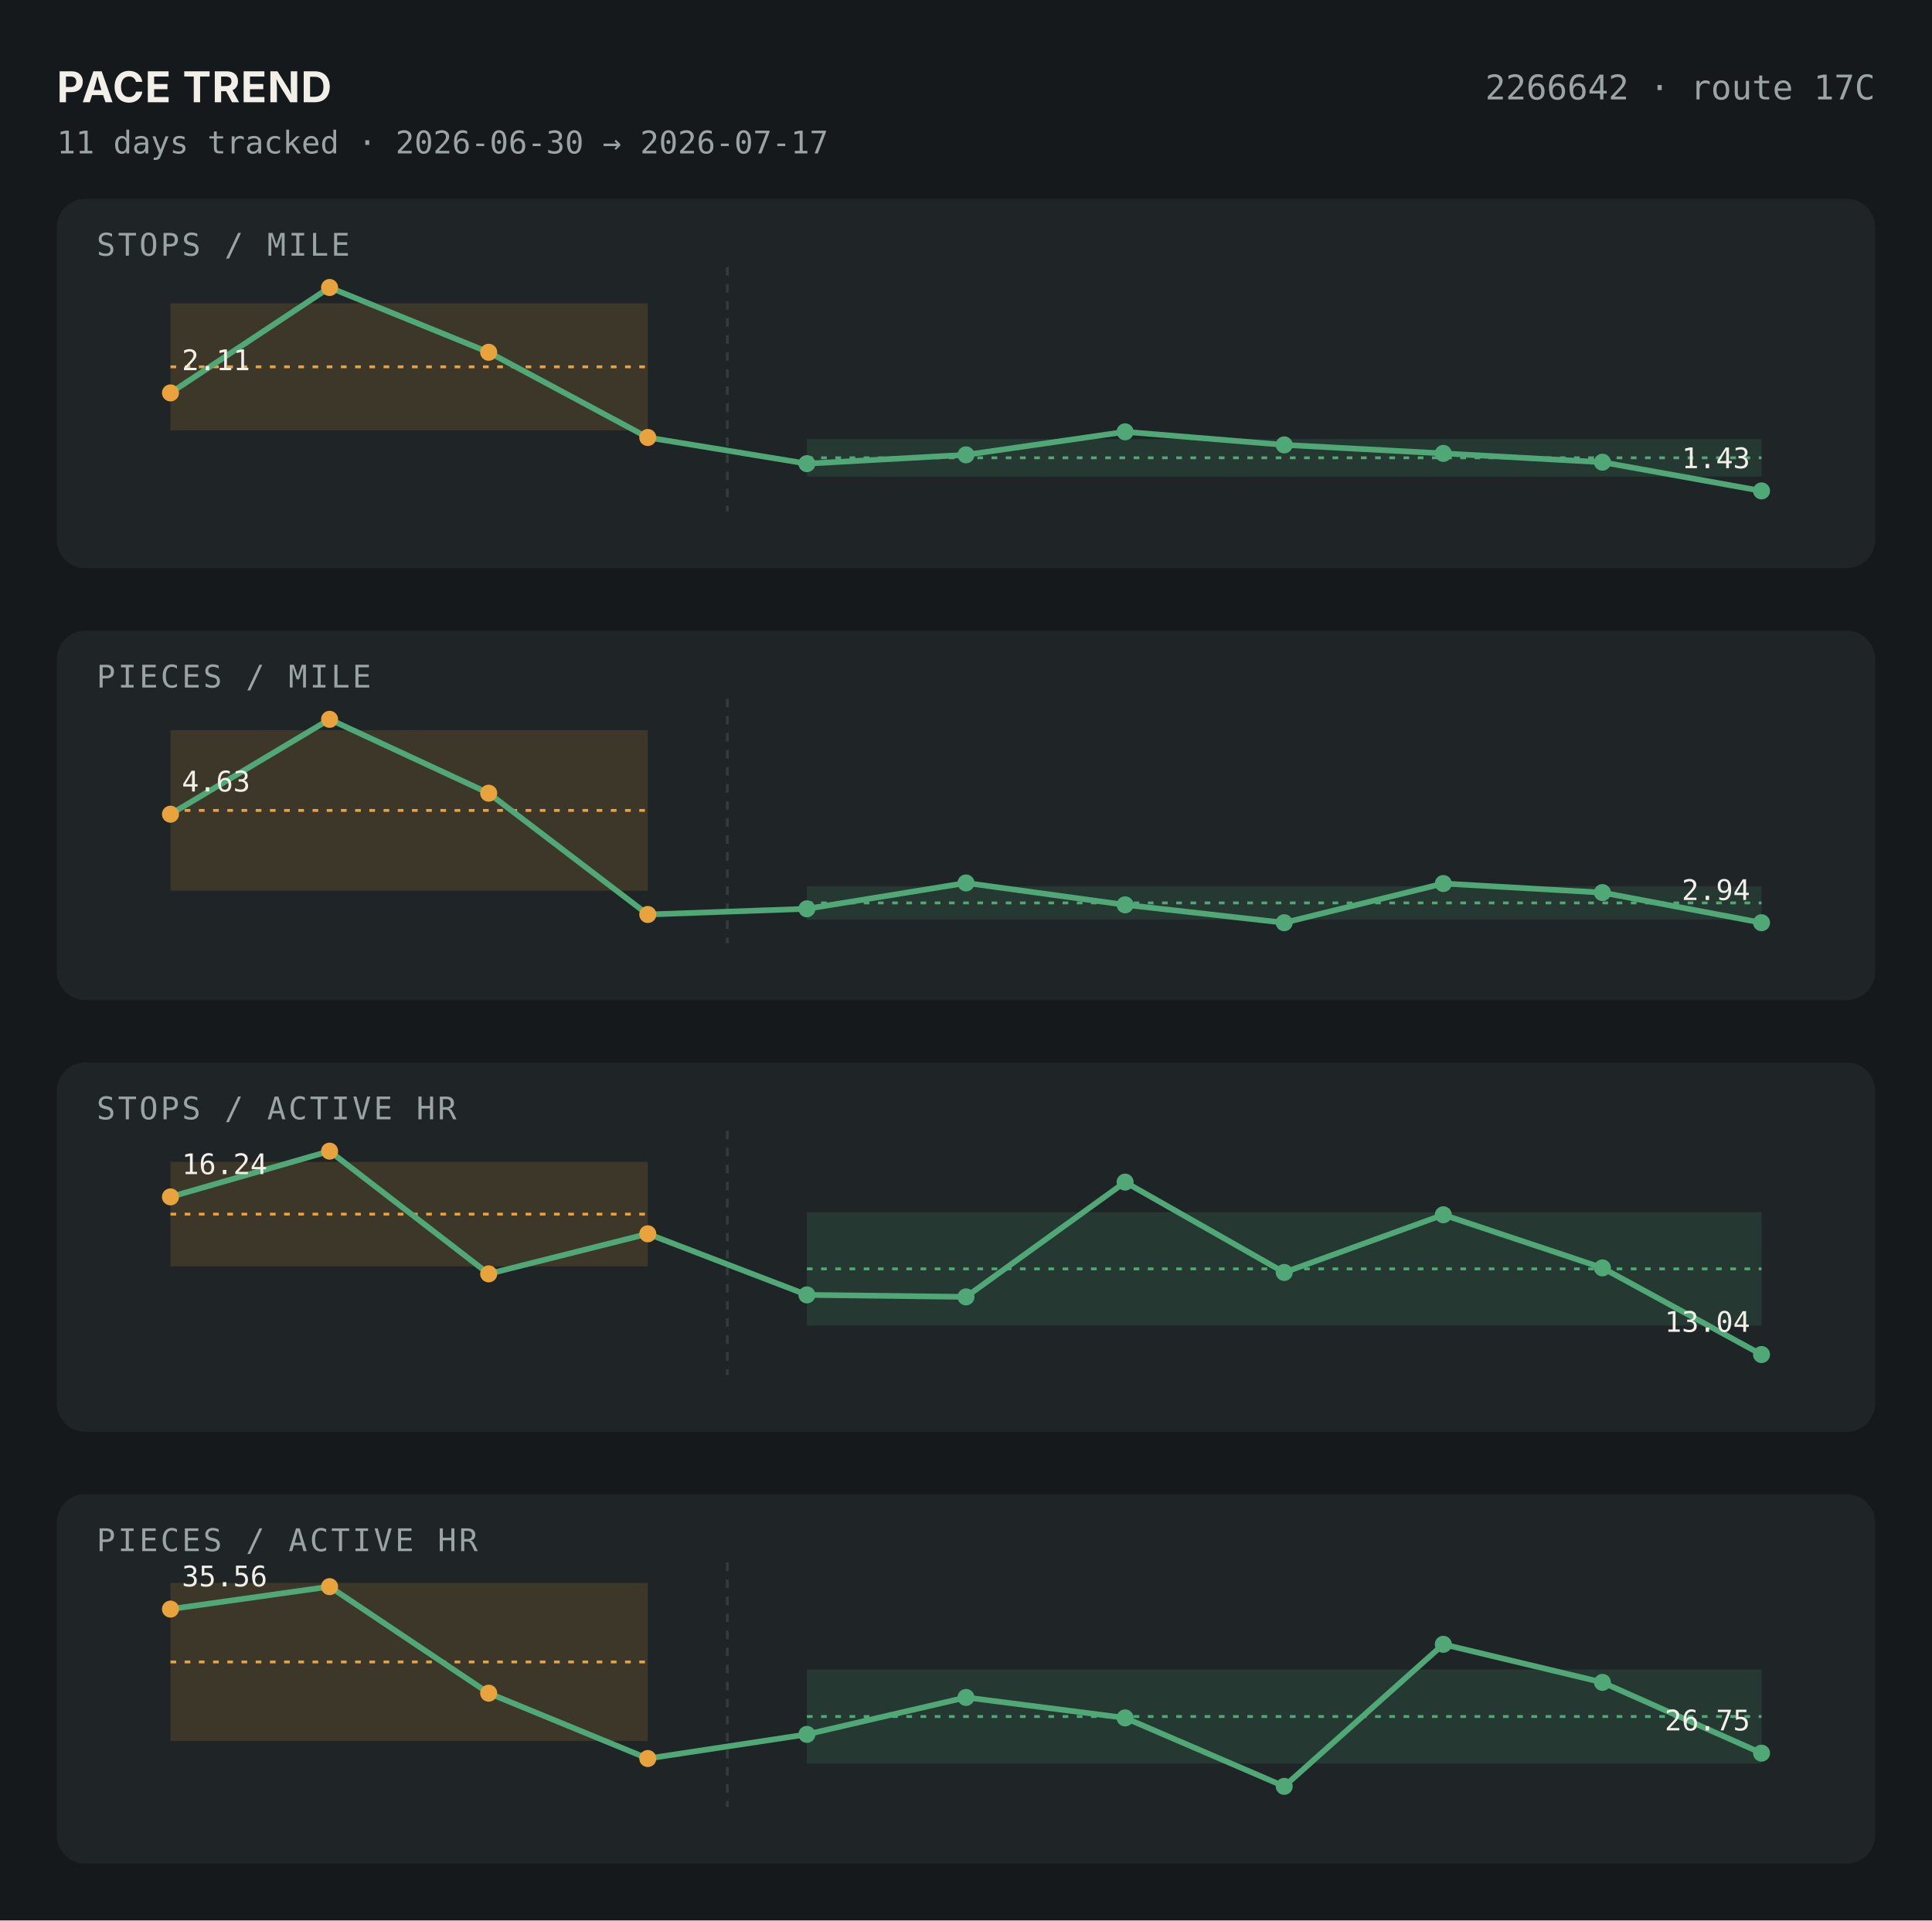
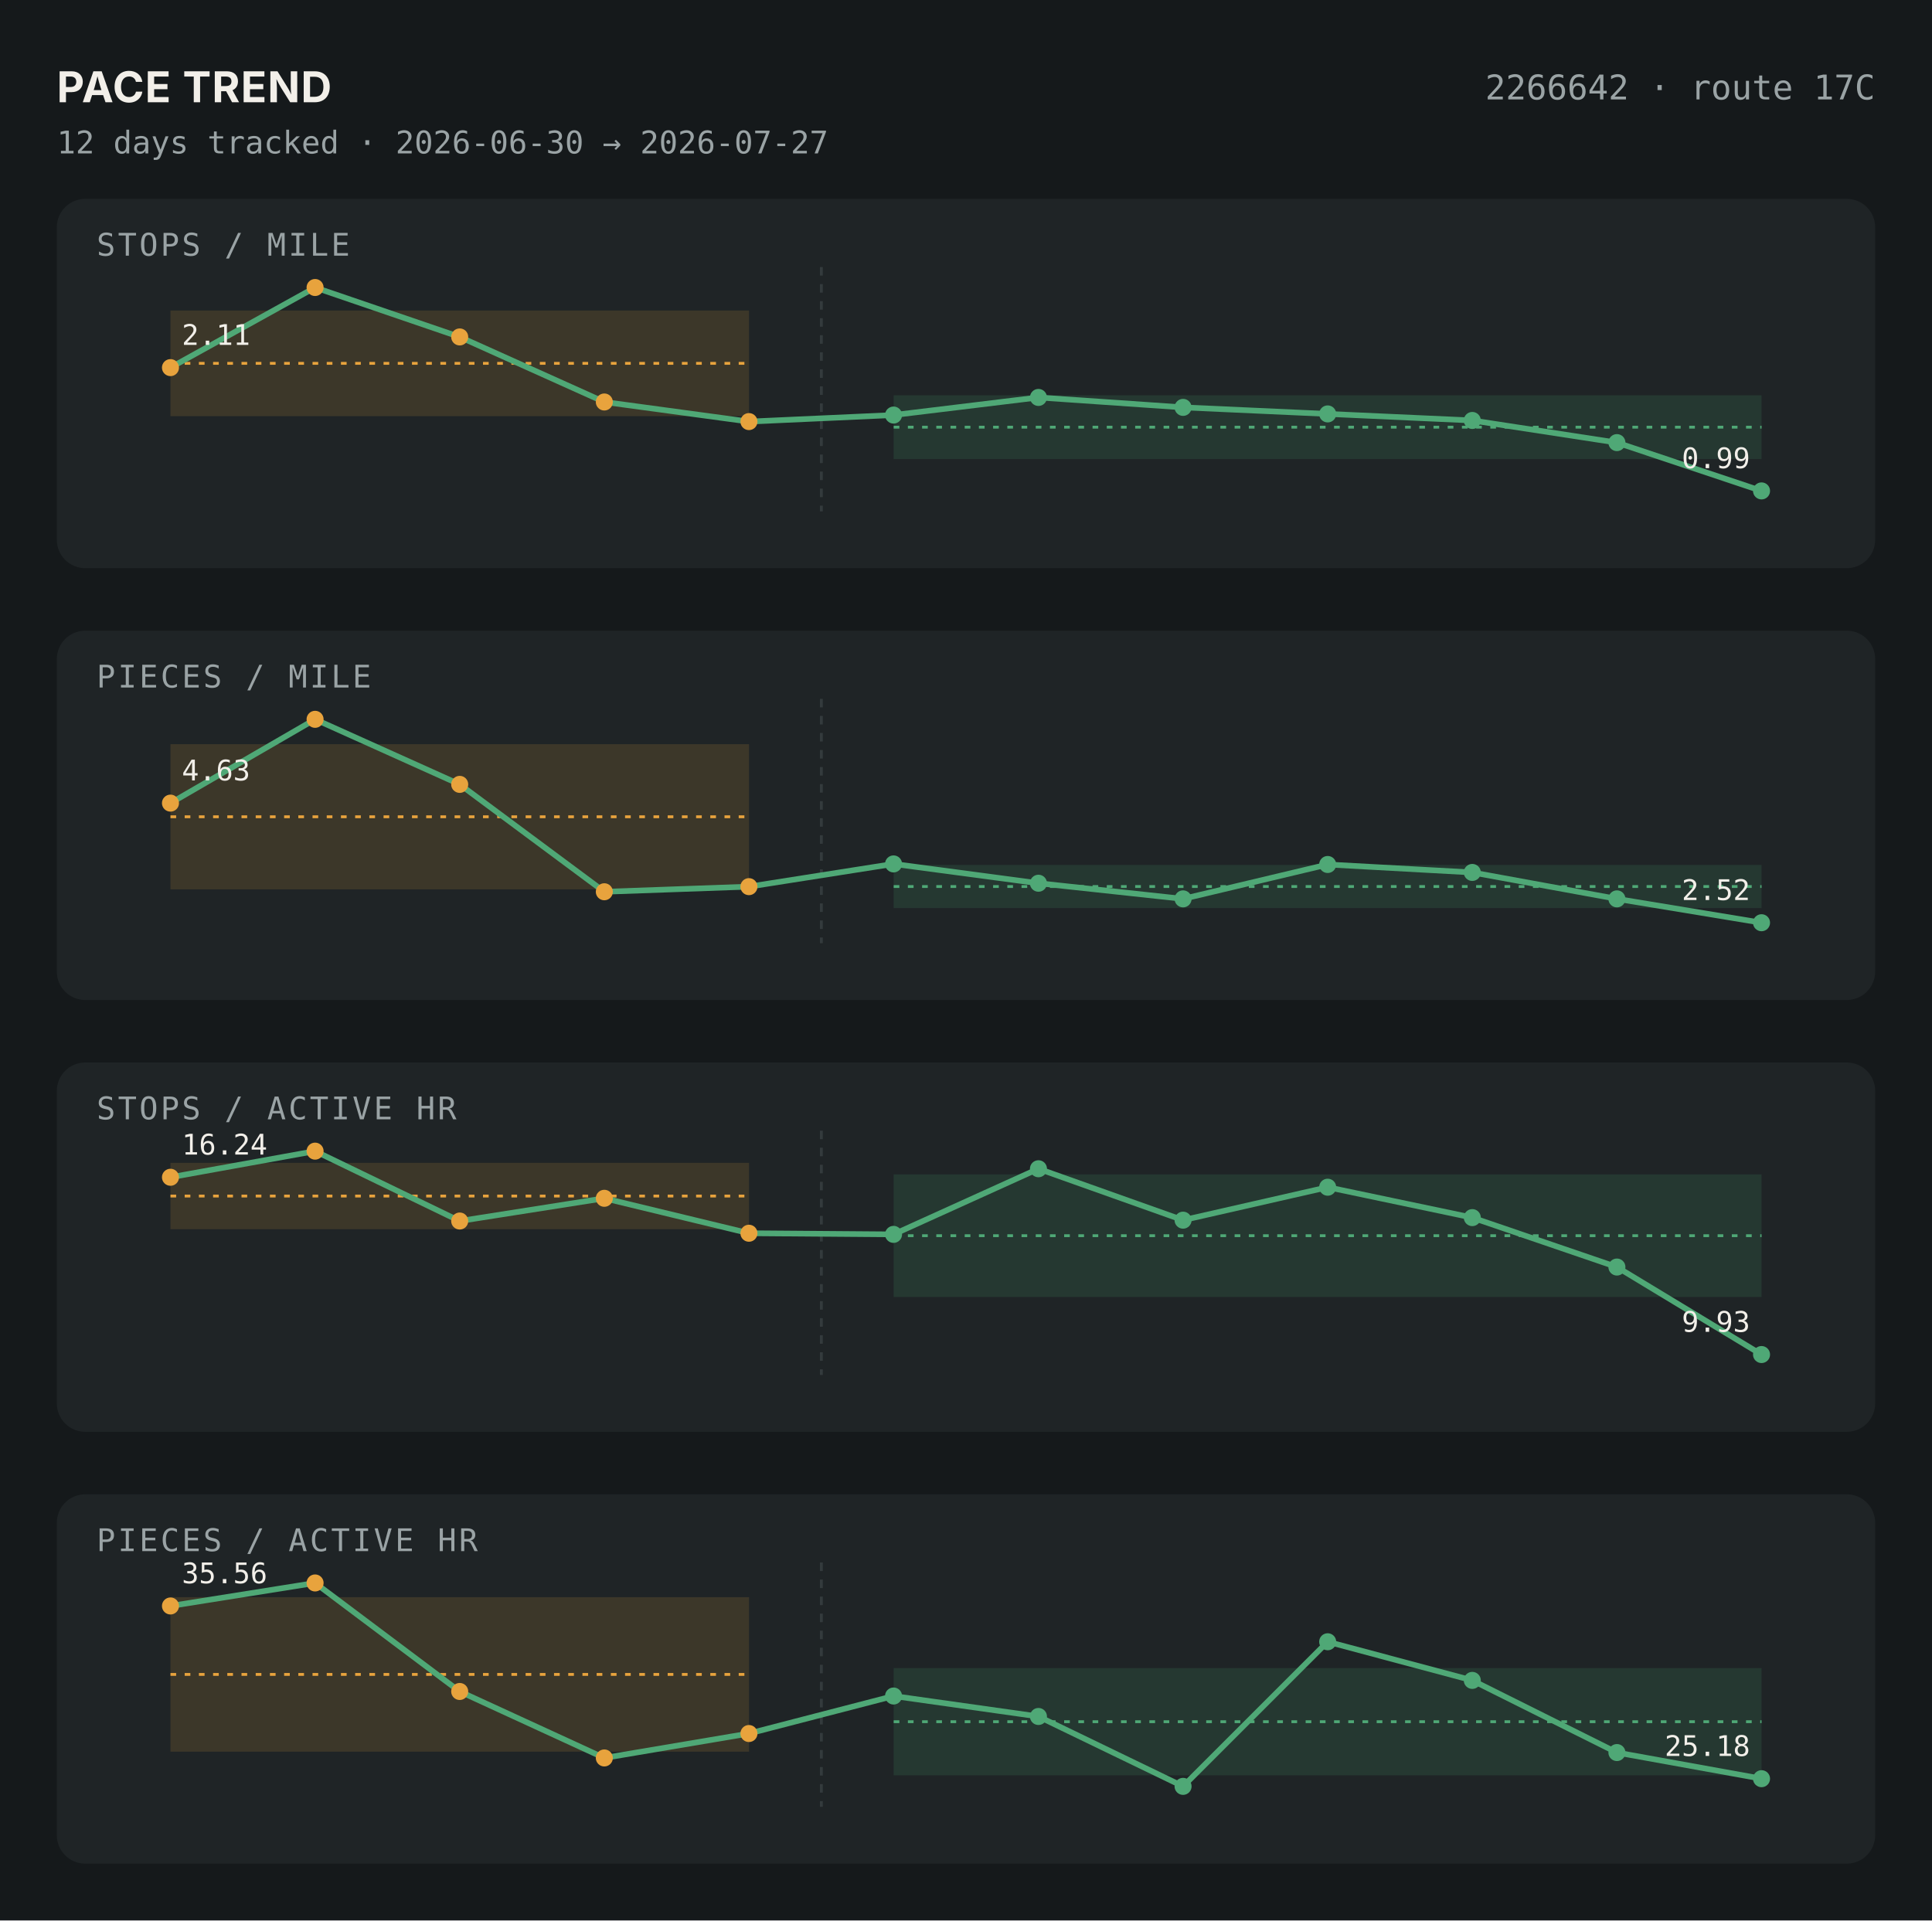
<svg xmlns="http://www.w3.org/2000/svg" viewBox="0 0 680 676" width="680" height="676">
  <rect width="680" height="676" fill="#15191B" />
  <text x="20" y="36" font-family="-apple-system,sans-serif" font-size="15" font-weight="700" letter-spacing="0.02em" fill="#F2EFE9">PACE TREND</text>
  <text x="660" y="35" font-family="'JetBrains Mono','SF Mono',Menlo,Consolas,monospace" font-size="12" fill="#9AA3A5" text-anchor="end">2266642 · route 17C</text>
-   <text x="20" y="54" font-family="'JetBrains Mono','SF Mono',Menlo,Consolas,monospace" font-size="11" fill="#9AA3A5">11 days tracked · 2026-06-30 → 2026-07-17</text>
+   <text x="20" y="54" font-family="'JetBrains Mono','SF Mono',Menlo,Consolas,monospace" font-size="11" fill="#9AA3A5">12 days tracked · 2026-06-30 → 2026-07-27</text>
  <rect x="20" y="70" width="640" height="130" rx="10" fill="#1F2426" />
  <text x="34" y="90" font-family="'JetBrains Mono','SF Mono',Menlo,Consolas,monospace" font-size="11" letter-spacing="0.08em" fill="#9AA3A5">STOPS / MILE</text>
-   <rect x="60" y="106.758" width="168.0" height="44.728" fill="#E8A33D" fill-opacity="0.15" />
-   <line x1="60" y1="129.122" x2="228.0" y2="129.122" stroke="#E8A33D" stroke-dasharray="2,3" />
-   <rect x="284.0" y="154.535" width="336.0" height="13.215" fill="#4FA876" fill-opacity="0.15" />
-   <line x1="284.0" y1="161.143" x2="620" y2="161.143" stroke="#4FA876" stroke-dasharray="2,3" />
-   <line x1="256.0" y1="94" x2="256.0" y2="180" stroke="#343B3D" stroke-dasharray="3,3" />
-   <polyline points="60.0,138.3 116.0,101.2 172.0,124.0 228.0,154.0 284.0,163.2 340.0,160.1 396.0,152.0 452.0,156.6 508.0,159.6 564.0,162.7 620.0,172.8" fill="none" stroke="#4FA876" stroke-width="2" />
-   <circle cx="60.0" cy="138.3" r="3" fill="#E8A33D" />
-   <circle cx="116.0" cy="101.2" r="3" fill="#E8A33D" />
-   <circle cx="172.0" cy="124.0" r="3" fill="#E8A33D" />
-   <circle cx="228.0" cy="154.0" r="3" fill="#E8A33D" />
-   <circle cx="284.0" cy="163.2" r="3" fill="#4FA876" />
-   <circle cx="340.0" cy="160.1" r="3" fill="#4FA876" />
-   <circle cx="396.0" cy="152.0" r="3" fill="#4FA876" />
-   <circle cx="452.0" cy="156.6" r="3" fill="#4FA876" />
-   <circle cx="508.0" cy="159.6" r="3" fill="#4FA876" />
-   <circle cx="564.0" cy="162.7" r="3" fill="#4FA876" />
+   <rect x="60" y="109.302" width="203.636" height="37.189" fill="#E8A33D" fill-opacity="0.15" />
+   <line x1="60" y1="127.896" x2="263.636" y2="127.896" stroke="#E8A33D" stroke-dasharray="2,3" />
+   <rect x="314.545" y="139.131" width="305.455" height="22.468" fill="#4FA876" fill-opacity="0.15" />
+   <line x1="314.545" y1="150.365" x2="620" y2="150.365" stroke="#4FA876" stroke-dasharray="2,3" />
+   <line x1="289.091" y1="94" x2="289.091" y2="180" stroke="#343B3D" stroke-dasharray="3,3" />
+   <polyline points="60.0,129.4 110.9,101.2 161.8,118.6 212.7,141.5 263.6,148.4 314.5,146.1 365.5,139.9 416.4,143.4 467.3,145.7 518.2,148.0 569.1,155.8 620.0,172.8" fill="none" stroke="#4FA876" stroke-width="2" />
+   <circle cx="60.0" cy="129.4" r="3" fill="#E8A33D" />
+   <circle cx="110.9" cy="101.2" r="3" fill="#E8A33D" />
+   <circle cx="161.8" cy="118.6" r="3" fill="#E8A33D" />
+   <circle cx="212.7" cy="141.5" r="3" fill="#E8A33D" />
+   <circle cx="263.6" cy="148.4" r="3" fill="#E8A33D" />
+   <circle cx="314.5" cy="146.1" r="3" fill="#4FA876" />
+   <circle cx="365.5" cy="139.9" r="3" fill="#4FA876" />
+   <circle cx="416.4" cy="143.4" r="3" fill="#4FA876" />
+   <circle cx="467.3" cy="145.7" r="3" fill="#4FA876" />
+   <circle cx="518.2" cy="148.0" r="3" fill="#4FA876" />
+   <circle cx="569.1" cy="155.8" r="3" fill="#4FA876" />
  <circle cx="620.0" cy="172.8" r="3" fill="#4FA876" />
-   <text x="64.0" y="130.3" font-family="'JetBrains Mono','SF Mono',Menlo,Consolas,monospace" font-size="10" fill="#F2EFE9" text-anchor="start">2.11</text>
-   <text x="616.0" y="164.8" font-family="'JetBrains Mono','SF Mono',Menlo,Consolas,monospace" font-size="10" fill="#F2EFE9" text-anchor="end">1.43</text>
+   <text x="64.0" y="121.4" font-family="'JetBrains Mono','SF Mono',Menlo,Consolas,monospace" font-size="10" fill="#F2EFE9" text-anchor="start">2.11</text>
+   <text x="616.0" y="164.8" font-family="'JetBrains Mono','SF Mono',Menlo,Consolas,monospace" font-size="10" fill="#F2EFE9" text-anchor="end">0.99</text>
  <rect x="20" y="222" width="640" height="130" rx="10" fill="#1F2426" />
  <text x="34" y="242" font-family="'JetBrains Mono','SF Mono',Menlo,Consolas,monospace" font-size="11" letter-spacing="0.08em" fill="#9AA3A5">PIECES / MILE</text>
-   <rect x="60" y="257.01" width="168.0" height="56.519" fill="#E8A33D" fill-opacity="0.15" />
-   <line x1="60" y1="285.27" x2="228.0" y2="285.27" stroke="#E8A33D" stroke-dasharray="2,3" />
-   <rect x="284.0" y="311.947" width="336.0" height="11.756" fill="#4FA876" fill-opacity="0.15" />
-   <line x1="284.0" y1="317.825" x2="620" y2="317.825" stroke="#4FA876" stroke-dasharray="2,3" />
-   <line x1="256.0" y1="246" x2="256.0" y2="332" stroke="#343B3D" stroke-dasharray="3,3" />
-   <polyline points="60.0,286.6 116.0,253.2 172.0,279.2 228.0,321.9 284.0,319.9 340.0,310.8 396.0,318.5 452.0,324.8 508.0,311.0 564.0,314.2 620.0,324.8" fill="none" stroke="#4FA876" stroke-width="2" />
-   <circle cx="60.0" cy="286.6" r="3" fill="#E8A33D" />
-   <circle cx="116.0" cy="253.2" r="3" fill="#E8A33D" />
-   <circle cx="172.0" cy="279.2" r="3" fill="#E8A33D" />
-   <circle cx="228.0" cy="321.9" r="3" fill="#E8A33D" />
-   <circle cx="284.0" cy="319.9" r="3" fill="#4FA876" />
-   <circle cx="340.0" cy="310.8" r="3" fill="#4FA876" />
-   <circle cx="396.0" cy="318.5" r="3" fill="#4FA876" />
-   <circle cx="452.0" cy="324.8" r="3" fill="#4FA876" />
-   <circle cx="508.0" cy="311.0" r="3" fill="#4FA876" />
-   <circle cx="564.0" cy="314.2" r="3" fill="#4FA876" />
+   <rect x="60" y="261.95" width="203.636" height="51.105" fill="#E8A33D" fill-opacity="0.15" />
+   <line x1="60" y1="287.503" x2="263.636" y2="287.503" stroke="#E8A33D" stroke-dasharray="2,3" />
+   <rect x="314.545" y="304.471" width="305.455" height="15.172" fill="#4FA876" fill-opacity="0.15" />
+   <line x1="314.545" y1="312.057" x2="620" y2="312.057" stroke="#4FA876" stroke-dasharray="2,3" />
+   <line x1="289.091" y1="246" x2="289.091" y2="332" stroke="#343B3D" stroke-dasharray="3,3" />
+   <polyline points="60.0,282.7 110.9,253.2 161.8,276.1 212.7,313.9 263.6,312.1 314.5,304.1 365.5,310.9 416.4,316.4 467.3,304.3 518.2,307.1 569.1,316.4 620.0,324.8" fill="none" stroke="#4FA876" stroke-width="2" />
+   <circle cx="60.0" cy="282.7" r="3" fill="#E8A33D" />
+   <circle cx="110.9" cy="253.2" r="3" fill="#E8A33D" />
+   <circle cx="161.8" cy="276.1" r="3" fill="#E8A33D" />
+   <circle cx="212.7" cy="313.9" r="3" fill="#E8A33D" />
+   <circle cx="263.6" cy="312.1" r="3" fill="#E8A33D" />
+   <circle cx="314.5" cy="304.1" r="3" fill="#4FA876" />
+   <circle cx="365.5" cy="310.9" r="3" fill="#4FA876" />
+   <circle cx="416.4" cy="316.4" r="3" fill="#4FA876" />
+   <circle cx="467.3" cy="304.3" r="3" fill="#4FA876" />
+   <circle cx="518.2" cy="307.1" r="3" fill="#4FA876" />
+   <circle cx="569.1" cy="316.4" r="3" fill="#4FA876" />
  <circle cx="620.0" cy="324.8" r="3" fill="#4FA876" />
-   <text x="64.0" y="278.6" font-family="'JetBrains Mono','SF Mono',Menlo,Consolas,monospace" font-size="10" fill="#F2EFE9" text-anchor="start">4.63</text>
-   <text x="616.0" y="316.8" font-family="'JetBrains Mono','SF Mono',Menlo,Consolas,monospace" font-size="10" fill="#F2EFE9" text-anchor="end">2.94</text>
+   <text x="64.0" y="274.7" font-family="'JetBrains Mono','SF Mono',Menlo,Consolas,monospace" font-size="10" fill="#F2EFE9" text-anchor="start">4.63</text>
+   <text x="616.0" y="316.8" font-family="'JetBrains Mono','SF Mono',Menlo,Consolas,monospace" font-size="10" fill="#F2EFE9" text-anchor="end">2.52</text>
  <rect x="20" y="374" width="640" height="130" rx="10" fill="#1F2426" />
  <text x="34" y="394" font-family="'JetBrains Mono','SF Mono',Menlo,Consolas,monospace" font-size="11" letter-spacing="0.08em" fill="#9AA3A5">STOPS / ACTIVE HR</text>
-   <rect x="60" y="408.984" width="168.0" height="36.788" fill="#E8A33D" fill-opacity="0.15" />
-   <line x1="60" y1="427.378" x2="228.0" y2="427.378" stroke="#E8A33D" stroke-dasharray="2,3" />
-   <rect x="284.0" y="426.684" width="336.0" height="39.911" fill="#4FA876" fill-opacity="0.15" />
-   <line x1="284.0" y1="446.64" x2="620" y2="446.64" stroke="#4FA876" stroke-dasharray="2,3" />
-   <line x1="256.0" y1="398" x2="256.0" y2="484" stroke="#343B3D" stroke-dasharray="3,3" />
-   <polyline points="60.0,421.3 116.0,405.2 172.0,448.4 228.0,434.3 284.0,455.8 340.0,456.5 396.0,416.1 452.0,447.9 508.0,427.6 564.0,446.3 620.0,476.8" fill="none" stroke="#4FA876" stroke-width="2" />
-   <circle cx="60.0" cy="421.3" r="3" fill="#E8A33D" />
-   <circle cx="116.0" cy="405.2" r="3" fill="#E8A33D" />
-   <circle cx="172.0" cy="448.4" r="3" fill="#E8A33D" />
-   <circle cx="228.0" cy="434.3" r="3" fill="#E8A33D" />
-   <circle cx="284.0" cy="455.8" r="3" fill="#4FA876" />
-   <circle cx="340.0" cy="456.5" r="3" fill="#4FA876" />
-   <circle cx="396.0" cy="416.1" r="3" fill="#4FA876" />
-   <circle cx="452.0" cy="447.9" r="3" fill="#4FA876" />
-   <circle cx="508.0" cy="427.6" r="3" fill="#4FA876" />
-   <circle cx="564.0" cy="446.3" r="3" fill="#4FA876" />
+   <rect x="60" y="409.324" width="203.636" height="23.361" fill="#E8A33D" fill-opacity="0.15" />
+   <line x1="60" y1="421.005" x2="263.636" y2="421.005" stroke="#E8A33D" stroke-dasharray="2,3" />
+   <rect x="314.545" y="413.383" width="305.455" height="43.158" fill="#4FA876" fill-opacity="0.15" />
+   <line x1="314.545" y1="434.962" x2="620" y2="434.962" stroke="#4FA876" stroke-dasharray="2,3" />
+   <line x1="289.091" y1="398" x2="289.091" y2="484" stroke="#343B3D" stroke-dasharray="3,3" />
+   <polyline points="60.0,414.4 110.9,405.2 161.8,429.8 212.7,421.8 263.6,434.1 314.5,434.5 365.5,411.4 416.4,429.5 467.3,417.9 518.2,428.6 569.1,446.0 620.0,476.8" fill="none" stroke="#4FA876" stroke-width="2" />
+   <circle cx="60.0" cy="414.4" r="3" fill="#E8A33D" />
+   <circle cx="110.9" cy="405.2" r="3" fill="#E8A33D" />
+   <circle cx="161.8" cy="429.8" r="3" fill="#E8A33D" />
+   <circle cx="212.7" cy="421.8" r="3" fill="#E8A33D" />
+   <circle cx="263.6" cy="434.1" r="3" fill="#E8A33D" />
+   <circle cx="314.5" cy="434.5" r="3" fill="#4FA876" />
+   <circle cx="365.5" cy="411.4" r="3" fill="#4FA876" />
+   <circle cx="416.4" cy="429.5" r="3" fill="#4FA876" />
+   <circle cx="467.3" cy="417.9" r="3" fill="#4FA876" />
+   <circle cx="518.2" cy="428.6" r="3" fill="#4FA876" />
+   <circle cx="569.1" cy="446.0" r="3" fill="#4FA876" />
  <circle cx="620.0" cy="476.8" r="3" fill="#4FA876" />
-   <text x="64.0" y="413.3" font-family="'JetBrains Mono','SF Mono',Menlo,Consolas,monospace" font-size="10" fill="#F2EFE9" text-anchor="start">16.24</text>
-   <text x="616.0" y="468.8" font-family="'JetBrains Mono','SF Mono',Menlo,Consolas,monospace" font-size="10" fill="#F2EFE9" text-anchor="end">13.04</text>
+   <text x="64.0" y="406.4" font-family="'JetBrains Mono','SF Mono',Menlo,Consolas,monospace" font-size="10" fill="#F2EFE9" text-anchor="start">16.24</text>
+   <text x="616.0" y="468.8" font-family="'JetBrains Mono','SF Mono',Menlo,Consolas,monospace" font-size="10" fill="#F2EFE9" text-anchor="end">9.93</text>
  <rect x="20" y="526" width="640" height="130" rx="10" fill="#1F2426" />
  <text x="34" y="546" font-family="'JetBrains Mono','SF Mono',Menlo,Consolas,monospace" font-size="11" letter-spacing="0.08em" fill="#9AA3A5">PIECES / ACTIVE HR</text>
-   <rect x="60" y="557.167" width="168.0" height="55.677" fill="#E8A33D" fill-opacity="0.15" />
-   <line x1="60" y1="585.005" x2="228.0" y2="585.005" stroke="#E8A33D" stroke-dasharray="2,3" />
-   <rect x="284.0" y="587.651" width="336.0" height="33.13" fill="#4FA876" fill-opacity="0.15" />
-   <line x1="284.0" y1="604.216" x2="620" y2="604.216" stroke="#4FA876" stroke-dasharray="2,3" />
-   <line x1="256.0" y1="550" x2="256.0" y2="636" stroke="#343B3D" stroke-dasharray="3,3" />
-   <polyline points="60.0,566.4 116.0,558.5 172.0,596.0 228.0,619.0 284.0,610.5 340.0,597.5 396.0,604.7 452.0,628.8 508.0,578.8 564.0,592.2 620.0,617.1" fill="none" stroke="#4FA876" stroke-width="2" />
-   <circle cx="60.0" cy="566.4" r="3" fill="#E8A33D" />
-   <circle cx="116.0" cy="558.5" r="3" fill="#E8A33D" />
-   <circle cx="172.0" cy="596.0" r="3" fill="#E8A33D" />
-   <circle cx="228.0" cy="619.0" r="3" fill="#E8A33D" />
-   <circle cx="284.0" cy="610.5" r="3" fill="#4FA876" />
-   <circle cx="340.0" cy="597.5" r="3" fill="#4FA876" />
-   <circle cx="396.0" cy="604.7" r="3" fill="#4FA876" />
-   <circle cx="452.0" cy="628.8" r="3" fill="#4FA876" />
-   <circle cx="508.0" cy="578.8" r="3" fill="#4FA876" />
-   <circle cx="564.0" cy="592.2" r="3" fill="#4FA876" />
-   <circle cx="620.0" cy="617.1" r="3" fill="#4FA876" />
-   <text x="64.0" y="558.4" font-family="'JetBrains Mono','SF Mono',Menlo,Consolas,monospace" font-size="10" fill="#F2EFE9" text-anchor="start">35.56</text>
-   <text x="616.0" y="609.1" font-family="'JetBrains Mono','SF Mono',Menlo,Consolas,monospace" font-size="10" fill="#F2EFE9" text-anchor="end">26.75</text>
+   <rect x="60" y="562.206" width="203.636" height="54.38" fill="#E8A33D" fill-opacity="0.15" />
+   <line x1="60" y1="589.396" x2="263.636" y2="589.396" stroke="#E8A33D" stroke-dasharray="2,3" />
+   <rect x="314.545" y="587.169" width="305.455" height="37.738" fill="#4FA876" fill-opacity="0.15" />
+   <line x1="314.545" y1="606.038" x2="620" y2="606.038" stroke="#4FA876" stroke-dasharray="2,3" />
+   <line x1="289.091" y1="550" x2="289.091" y2="636" stroke="#343B3D" stroke-dasharray="3,3" />
+   <polyline points="60.0,565.3 110.9,557.2 161.8,595.4 212.7,618.8 263.6,610.2 314.5,597.0 365.5,604.2 416.4,628.8 467.3,577.9 518.2,591.5 569.1,616.9 620.0,626.1" fill="none" stroke="#4FA876" stroke-width="2" />
+   <circle cx="60.0" cy="565.3" r="3" fill="#E8A33D" />
+   <circle cx="110.9" cy="557.2" r="3" fill="#E8A33D" />
+   <circle cx="161.8" cy="595.4" r="3" fill="#E8A33D" />
+   <circle cx="212.7" cy="618.8" r="3" fill="#E8A33D" />
+   <circle cx="263.6" cy="610.2" r="3" fill="#E8A33D" />
+   <circle cx="314.5" cy="597.0" r="3" fill="#4FA876" />
+   <circle cx="365.5" cy="604.2" r="3" fill="#4FA876" />
+   <circle cx="416.4" cy="628.8" r="3" fill="#4FA876" />
+   <circle cx="467.3" cy="577.9" r="3" fill="#4FA876" />
+   <circle cx="518.2" cy="591.5" r="3" fill="#4FA876" />
+   <circle cx="569.1" cy="616.9" r="3" fill="#4FA876" />
+   <circle cx="620.0" cy="626.1" r="3" fill="#4FA876" />
+   <text x="64.0" y="557.3" font-family="'JetBrains Mono','SF Mono',Menlo,Consolas,monospace" font-size="10" fill="#F2EFE9" text-anchor="start">35.56</text>
+   <text x="616.0" y="618.1" font-family="'JetBrains Mono','SF Mono',Menlo,Consolas,monospace" font-size="10" fill="#F2EFE9" text-anchor="end">25.18</text>
</svg>
